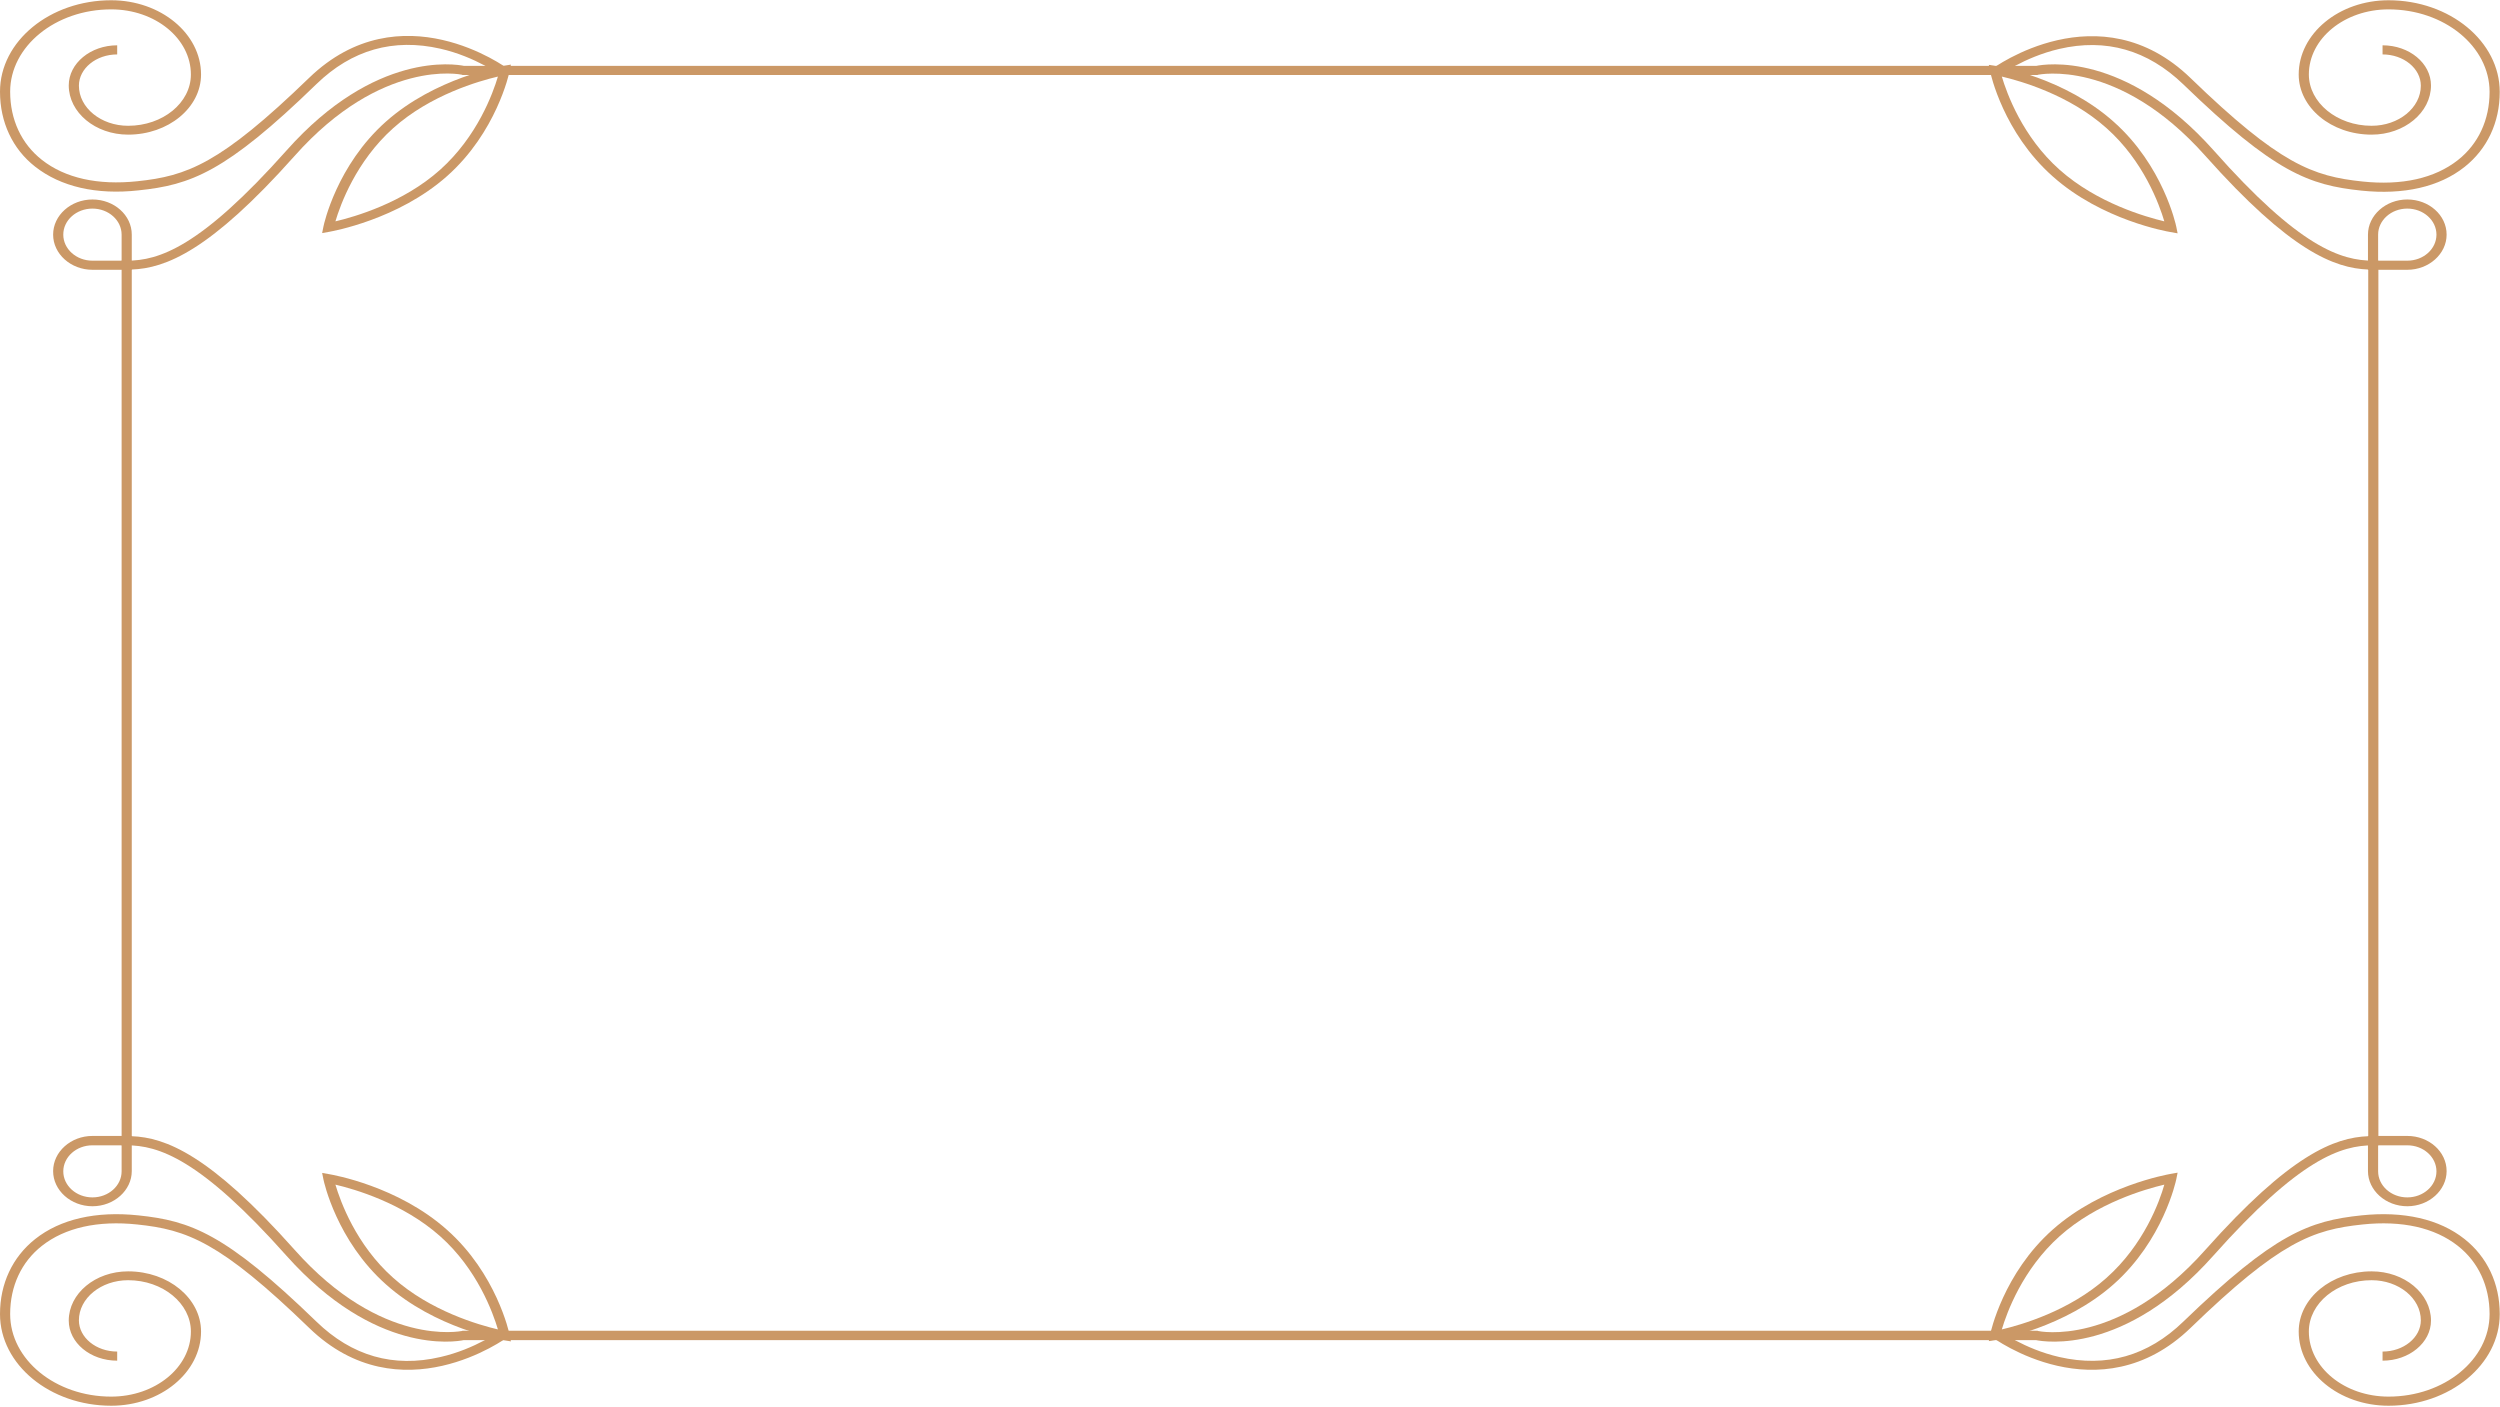
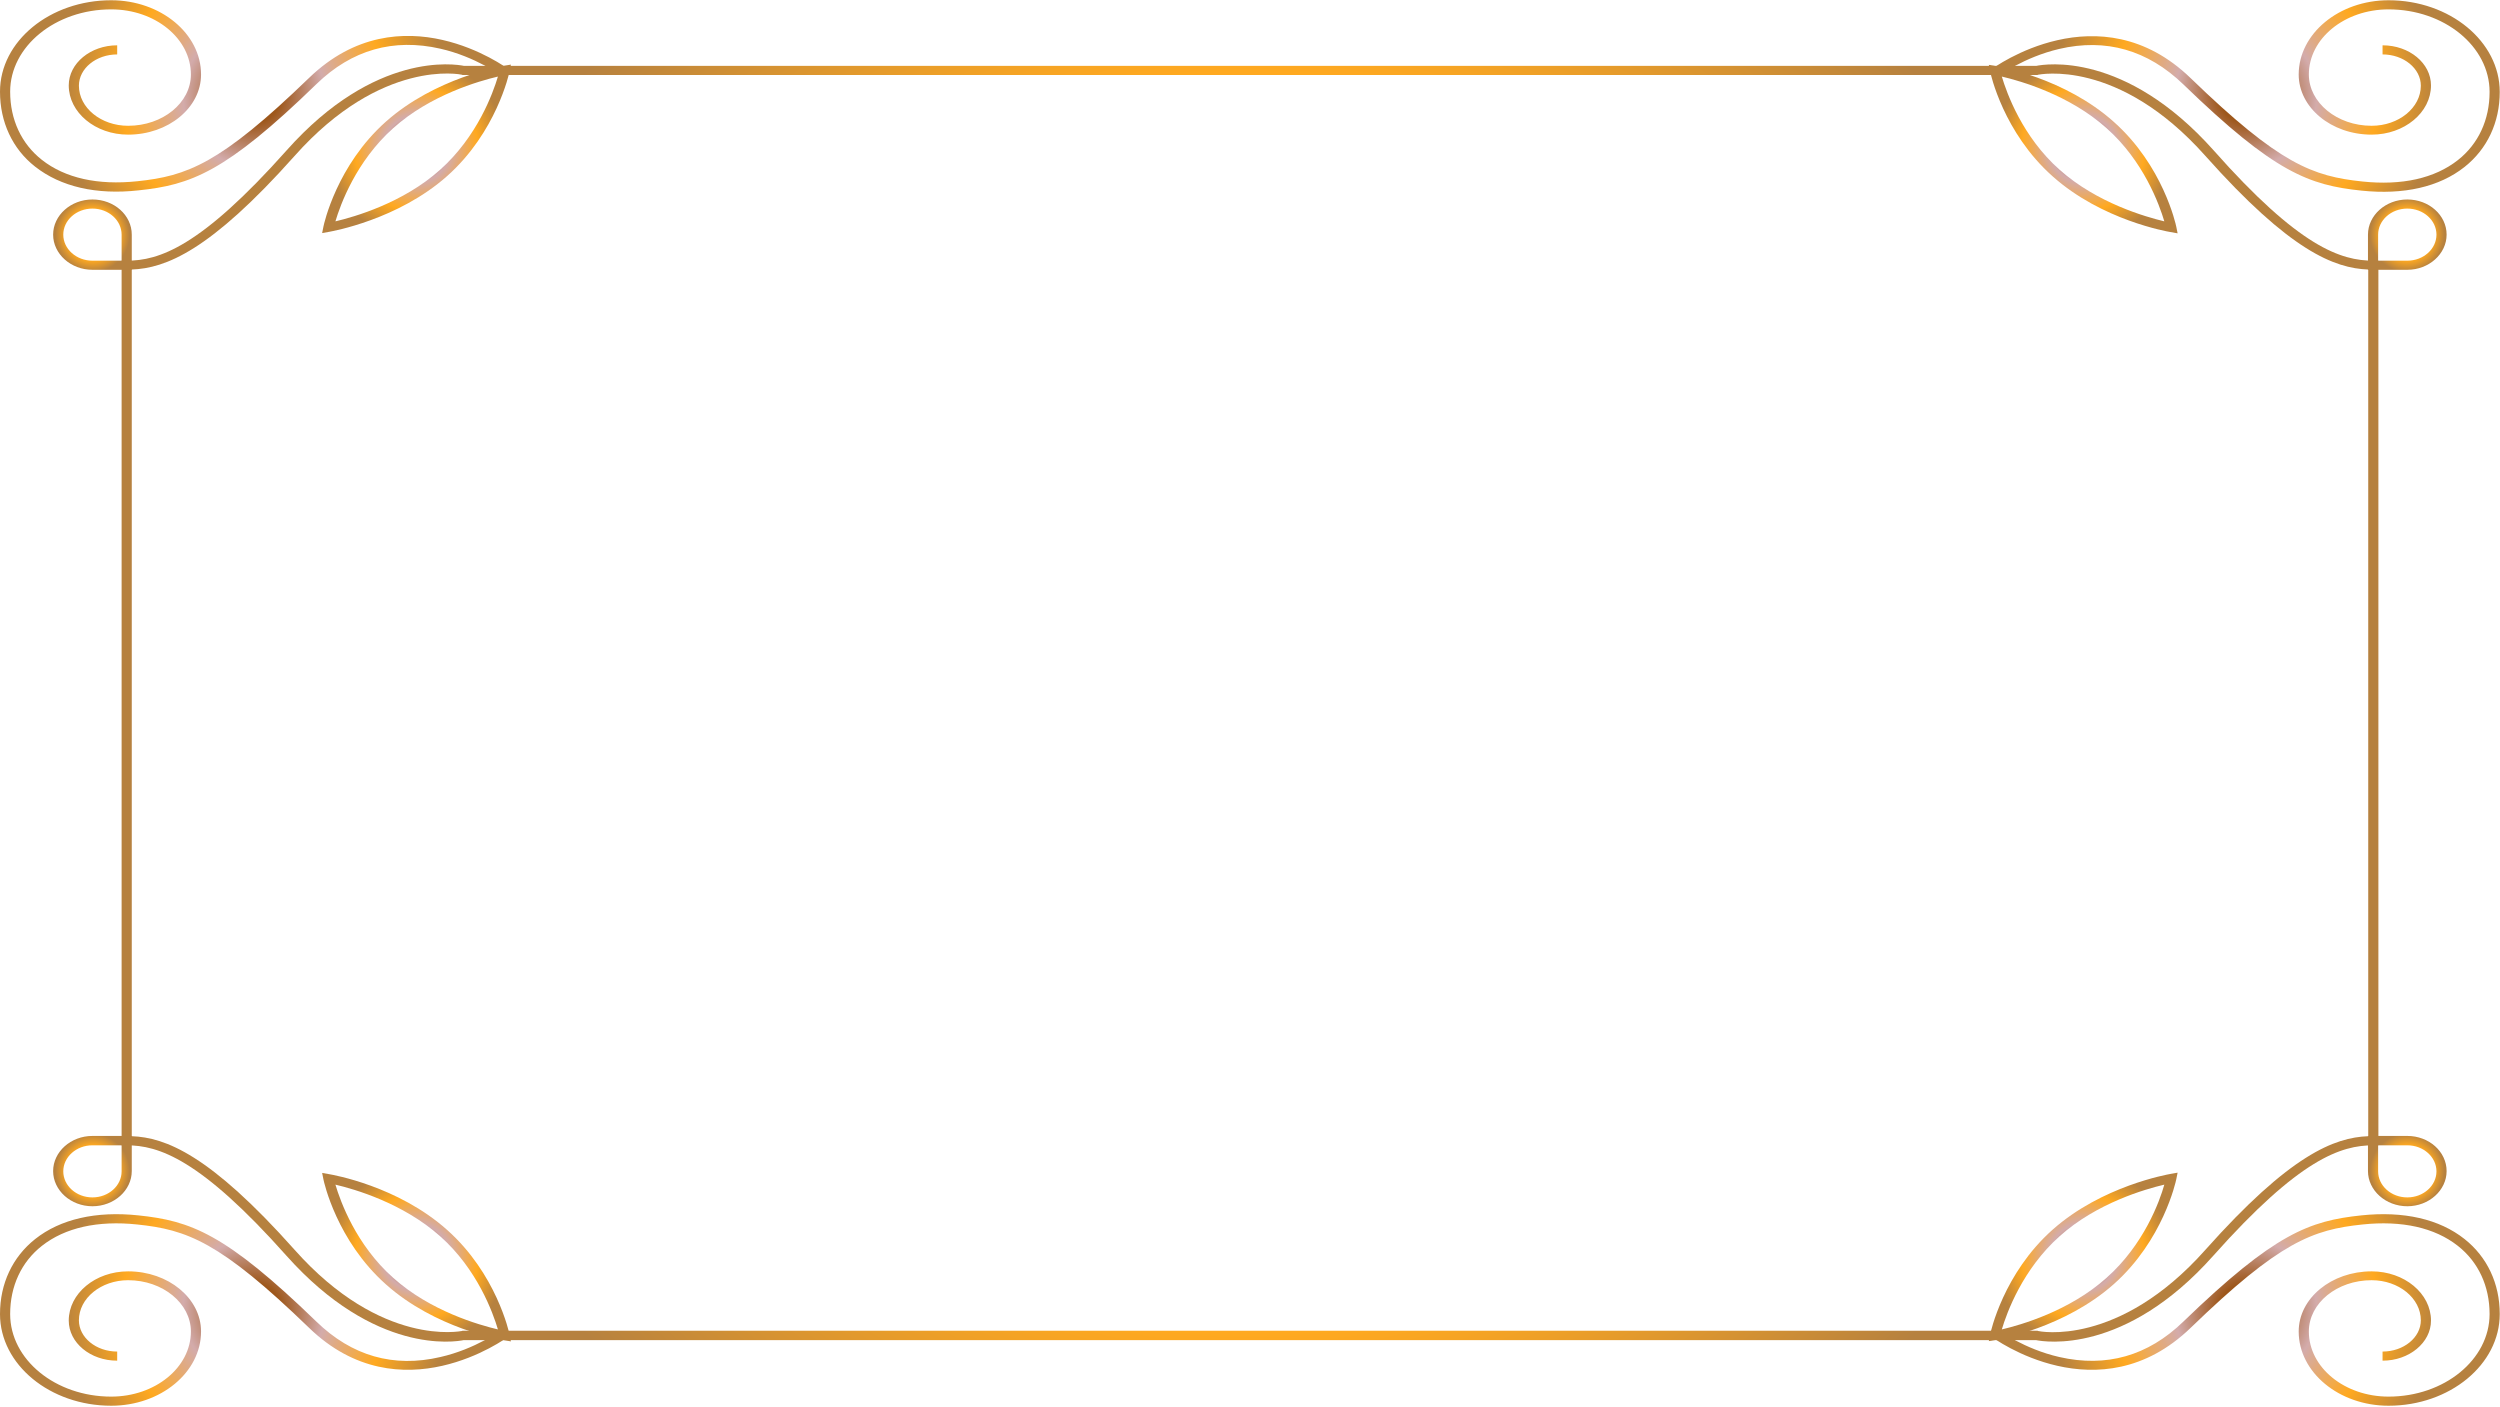
<svg xmlns="http://www.w3.org/2000/svg" version="1.1" id="Calque_1" x="0px" y="0px" viewBox="0 0 960 540" style="enable-background:new 0 0 960 540;" xml:space="preserve">
  <style type="text/css">
- 	.st0{fill:#CB9866;}
+ 	.st0{fill:url(#SVGID_1_);}
+ 	.st1{fill:url(#SVGID_2_);}
+ 	.st2{fill:url(#SVGID_3_);}
+ 	.st3{fill:url(#SVGID_4_);}
+ 	.st4{fill:url(#SVGID_5_);}
+ 	.st5{fill:url(#SVGID_6_);}
+ 	.st6{fill:url(#SVGID_7_);}
+ 	.st7{fill:url(#SVGID_8_);}
+ 	.st8{fill:url(#SVGID_9_);}
+ 	.st9{fill:url(#SVGID_10_);}
+ 	.st10{fill:url(#SVGID_11_);}
+ 	.st11{fill:url(#SVGID_12_);}
+ 	.st12{fill:url(#SVGID_13_);}
</style>
  <g>
    <g>
-       <path class="st0" d="M764.9,26.5c0.4-0.3,41.3-30.4,76.3,3.5c34.2,33.1,46.9,37.7,66,39.7c15.1,1.6,27.7-1.2,36.6-8.2    c7.9-6.2,12.2-15.5,12.2-26.2c0-17.5-17.4-31.7-38.8-31.7c-16.9,0-30.6,11.2-30.6,25c0,10.8,10.8,19.7,24.1,19.7    c10.4,0,18.9-6.9,18.9-15.4c0-6.6-6.6-12-14.7-12v-3.5c10.3,0,18.6,6.9,18.6,15.4c0,10.4-10.2,18.9-22.8,18.9    c-15.5,0-28-10.4-28-23.1c0-15.7,15.5-28.5,34.5-28.5c23.5,0,42.7,15.8,42.7,35.2c0,11.7-4.8,21.9-13.5,28.8    c-9.7,7.7-23.4,10.8-39.6,9.1c-20.1-2.1-33.4-6.9-68.4-40.8c-13.7-13.2-29.7-17.8-47.7-13.6c-13.6,3.2-23.1,10.3-23.2,10.4    L764.9,26.5z" />
+       <radialGradient id="SVGID_1_" cx="862.4" cy="36.876" r="73.684" gradientUnits="userSpaceOnUse">
+         <stop offset="0.138" style="stop-color:#9D571B" />
+         <stop offset="0.369" style="stop-color:#D3ABAB" />
+         <stop offset="0.688" style="stop-color:#FFA920" />
+         <stop offset="1" style="stop-color:#B6813F" />
+       </radialGradient>
+       <path class="st0" d="M764.9,26.5c0.4-0.3,41.3-30.4,76.3,3.5c34.2,33.1,46.9,37.7,66,39.7c15.1,1.6,27.7-1.2,36.6-8.2    C951.7,55.3,956,46,956,35.3c0-17.5-17.4-31.7-38.8-31.7c-16.9,0-30.6,11.2-30.6,25c0,10.8,10.8,19.7,24.1,19.7    c10.4,0,18.9-6.9,18.9-15.4c0-6.6-6.6-12-14.7-12v-3.5c10.3,0,18.6,6.9,18.6,15.4c0,10.4-10.2,18.9-22.8,18.9    c-15.5,0-28-10.4-28-23.1c0-15.7,15.5-28.5,34.5-28.5c23.5,0,42.7,15.8,42.7,35.2c0,11.7-4.8,21.9-13.5,28.8    c-9.7,7.7-23.4,10.8-39.6,9.1c-20.1-2.1-33.4-6.9-68.4-40.8c-13.7-13.2-29.7-17.8-47.7-13.6c-13.6,3.2-23.1,10.3-23.2,10.4    L764.9,26.5z" />
    </g>
    <g>
-       <path class="st0" d="M763.7,24.9l2.8,0.5c1.1,0.2,26.3,4.5,45.2,21.4c18.9,16.8,23.8,39.3,24,40.3l0.5,2.5l-2.8-0.5    c-1.1-0.2-26.3-4.5-45.2-21.4c-18.9-16.8-23.8-39.3-24-40.3L763.7,24.9z M831.1,85c-1.9-6.4-7.9-23.1-22.2-35.8    c-14.3-12.8-33-18.1-40.2-19.8c1.9,6.4,7.9,23.1,22.2,35.8C805.3,78,824,83.3,831.1,85z" />
+       <radialGradient id="SVGID_2_" cx="799.95" cy="57.25" r="34.355" gradientUnits="userSpaceOnUse">
+         <stop offset="0.138" style="stop-color:#9D571B" />
+         <stop offset="0.369" style="stop-color:#D3ABAB" />
+         <stop offset="0.688" style="stop-color:#FFA920" />
+         <stop offset="1" style="stop-color:#B6813F" />
+       </radialGradient>
+       <path class="st1" d="M763.7,24.9l2.8,0.5c1.1,0.2,26.3,4.5,45.2,21.4c18.9,16.8,23.8,39.3,24,40.3l0.5,2.5l-2.8-0.5    c-1.1-0.2-26.3-4.5-45.2-21.4c-18.9-16.8-23.8-39.3-24-40.3L763.7,24.9z M831.1,85c-1.9-6.4-7.9-23.1-22.2-35.8    c-14.3-12.8-33-18.1-40.2-19.8c1.9,6.4,7.9,23.1,22.2,35.8C805.3,78,824,83.3,831.1,85z" />
    </g>
    <g>
-       <path class="st0" d="M909.3,103.6V90.1c0-7.4,6.8-13.5,15.1-13.5s15.1,6,15.1,13.5c0,7.4-6.8,13.5-15.1,13.5H909.3z M935.6,90.1    c0-5.5-5-10-11.2-10c-6.2,0-11.2,4.5-11.2,10v10h11.2C930.6,100.1,935.6,95.6,935.6,90.1z" />
+       <radialGradient id="SVGID_3_" cx="924.4" cy="90.1" r="14.322" gradientUnits="userSpaceOnUse">
+         <stop offset="0.138" style="stop-color:#9D571B" />
+         <stop offset="0.369" style="stop-color:#D3ABAB" />
+         <stop offset="0.688" style="stop-color:#FFA920" />
+         <stop offset="1" style="stop-color:#B6813F" />
+       </radialGradient>
+       <path class="st2" d="M909.3,103.6V90.1c0-7.4,6.8-13.5,15.1-13.5s15.1,6,15.1,13.5c0,7.4-6.8,13.5-15.1,13.5H909.3z M935.6,90.1    c0-5.5-5-10-11.2-10s-11.2,4.5-11.2,10v10h11.2C930.6,100.1,935.6,95.6,935.6,90.1z" />
    </g>
    <g>
-       <path class="st0" d="M764.9,513.4l2.5-2.7c0.1,0.1,9.8,7.3,23.4,10.4c18,4.1,34-0.4,47.6-13.6c35.1-33.9,48.4-38.7,68.4-40.8    c16.2-1.7,29.9,1.4,39.6,9.1c8.7,6.9,13.5,17.1,13.5,28.8c0,19.4-19.2,35.2-42.7,35.2c-19,0-34.5-12.8-34.5-28.5    c0-12.8,12.6-23.1,28-23.1c12.6,0,22.8,8.5,22.8,18.9c0,8.5-8.4,15.4-18.6,15.4V519c8.1,0,14.7-5.4,14.7-12    c0-8.5-8.5-15.4-18.9-15.4c-13.3,0-24.1,8.8-24.1,19.7c0,13.8,13.7,25,30.6,25c21.4,0,38.8-14.2,38.8-31.7    c0-10.7-4.3-20-12.2-26.2c-8.9-7-21.5-9.8-36.6-8.2c-19.1,2-31.8,6.6-66,39.7C806.1,543.8,765.3,513.7,764.9,513.4z" />
+       <radialGradient id="SVGID_4_" cx="862.4" cy="503.024" r="73.684" gradientUnits="userSpaceOnUse">
+         <stop offset="0.138" style="stop-color:#9D571B" />
+         <stop offset="0.369" style="stop-color:#D3ABAB" />
+         <stop offset="0.688" style="stop-color:#FFA920" />
+         <stop offset="1" style="stop-color:#B6813F" />
+       </radialGradient>
+       <path class="st3" d="M764.9,513.4l2.5-2.7c0.1,0.1,9.8,7.3,23.4,10.4c18,4.1,34-0.4,47.6-13.6c35.1-33.9,48.4-38.7,68.4-40.8    c16.2-1.7,29.9,1.4,39.6,9.1c8.7,6.9,13.5,17.1,13.5,28.8c0,19.4-19.2,35.2-42.7,35.2c-19,0-34.5-12.8-34.5-28.5    c0-12.8,12.6-23.1,28-23.1c12.6,0,22.8,8.5,22.8,18.9c0,8.5-8.4,15.4-18.6,15.4V519c8.1,0,14.7-5.4,14.7-12    c0-8.5-8.5-15.4-18.9-15.4c-13.3,0-24.1,8.8-24.1,19.7c0,13.8,13.7,25,30.6,25c21.4,0,38.8-14.2,38.8-31.7    c0-10.7-4.3-20-12.2-26.2c-8.9-7-21.5-9.8-36.6-8.2c-19.1,2-31.8,6.6-66,39.7C806.1,543.8,765.3,513.7,764.9,513.4z" />
    </g>
    <g>
-       <path class="st0" d="M763.7,515l0.5-2.5c0.2-1,5.1-23.5,24-40.3c18.9-16.8,44.2-21.2,45.2-21.4l2.8-0.5l-0.5,2.5    c-0.2,1-5.1,23.5-24,40.3c-18.9,16.8-44.2,21.2-45.2,21.4L763.7,515z M831.1,454.9c-7.2,1.7-25.9,7-40.2,19.8    c-14.3,12.8-20.3,29.4-22.2,35.8c7.2-1.7,25.9-7,40.2-19.8C823.3,477.9,829.3,461.3,831.1,454.9z" />
+       <radialGradient id="SVGID_5_" cx="799.95" cy="482.65" r="34.355" gradientUnits="userSpaceOnUse">
+         <stop offset="0.138" style="stop-color:#9D571B" />
+         <stop offset="0.369" style="stop-color:#D3ABAB" />
+         <stop offset="0.688" style="stop-color:#FFA920" />
+         <stop offset="1" style="stop-color:#B6813F" />
+       </radialGradient>
+       <path class="st4" d="M763.7,515l0.5-2.5c0.2-1,5.1-23.5,24-40.3s44.2-21.2,45.2-21.4l2.8-0.5l-0.5,2.5c-0.2,1-5.1,23.5-24,40.3    s-44.2,21.2-45.2,21.4L763.7,515z M831.1,454.9c-7.2,1.7-25.9,7-40.2,19.8s-20.3,29.4-22.2,35.8c7.2-1.7,25.9-7,40.2-19.8    C823.3,477.9,829.3,461.3,831.1,454.9z" />
    </g>
    <g>
-       <path class="st0" d="M909.3,449.7v-13.5h15.1c8.3,0,15.1,6,15.1,13.5c0,7.4-6.8,13.5-15.1,13.5S909.3,457.1,909.3,449.7z     M913.2,439.8v10c0,5.5,5,10,11.2,10c6.2,0,11.2-4.5,11.2-10c0-5.5-5-10-11.2-10H913.2z" />
+       <radialGradient id="SVGID_6_" cx="924.4" cy="449.7" r="14.322" gradientUnits="userSpaceOnUse">
+         <stop offset="0.138" style="stop-color:#9D571B" />
+         <stop offset="0.369" style="stop-color:#D3ABAB" />
+         <stop offset="0.688" style="stop-color:#FFA920" />
+         <stop offset="1" style="stop-color:#B6813F" />
+       </radialGradient>
+       <path class="st5" d="M909.3,449.7v-13.5h15.1c8.3,0,15.1,6,15.1,13.5c0,7.4-6.8,13.5-15.1,13.5S909.3,457.1,909.3,449.7z     M913.2,439.8v10c0,5.5,5,10,11.2,10s11.2-4.5,11.2-10s-5-10-11.2-10H913.2z" />
    </g>
    <g>
-       <path class="st0" d="M0,504.6c0-11.7,4.8-21.9,13.5-28.8c9.7-7.7,23.4-10.8,39.6-9.1c20.1,2.1,33.4,6.9,68.4,40.8    c13.6,13.2,29.6,17.8,47.6,13.6c13.6-3.1,23.3-10.3,23.4-10.4l2.5,2.7c-0.4,0.3-41.3,30.4-76.3-3.5c-34.2-33.1-46.9-37.7-66-39.7    c-15.1-1.6-27.7,1.2-36.6,8.2c-7.9,6.2-12.2,15.5-12.2,26.2c0,17.5,17.4,31.7,38.8,31.7c16.9,0,30.6-11.2,30.6-25    c0-10.8-10.8-19.7-24.1-19.7c-10.4,0-18.9,6.9-18.9,15.4c0,6.6,6.6,12,14.7,12v3.5c-10.3,0-18.6-6.9-18.6-15.4    c0-10.4,10.2-18.9,22.8-18.9c15.5,0,28,10.4,28,23.1c0,15.7-15.5,28.5-34.5,28.5C19.2,539.8,0,524,0,504.6z" />
+       <radialGradient id="SVGID_7_" cx="97.5" cy="503.024" r="73.684" gradientUnits="userSpaceOnUse">
+         <stop offset="0.138" style="stop-color:#9D571B" />
+         <stop offset="0.369" style="stop-color:#D3ABAB" />
+         <stop offset="0.688" style="stop-color:#FFA920" />
+         <stop offset="1" style="stop-color:#B6813F" />
+       </radialGradient>
+       <path class="st6" d="M0,504.6c0-11.7,4.8-21.9,13.5-28.8c9.7-7.7,23.4-10.8,39.6-9.1c20.1,2.1,33.4,6.9,68.4,40.8    c13.6,13.2,29.6,17.8,47.6,13.6c13.6-3.1,23.3-10.3,23.4-10.4l2.5,2.7c-0.4,0.3-41.3,30.4-76.3-3.5c-34.2-33.1-46.9-37.7-66-39.7    c-15.1-1.6-27.7,1.2-36.6,8.2c-7.9,6.2-12.2,15.5-12.2,26.2c0,17.5,17.4,31.7,38.8,31.7c16.9,0,30.6-11.2,30.6-25    c0-10.8-10.8-19.7-24.1-19.7c-10.4,0-18.9,6.9-18.9,15.4c0,6.6,6.6,12,14.7,12v3.5c-10.3,0-18.6-6.9-18.6-15.4    c0-10.4,10.2-18.9,22.8-18.9c15.5,0,28,10.4,28,23.1c0,15.7-15.5,28.5-34.5,28.5C19.2,539.8,0,524,0,504.6z" />
    </g>
    <g>
-       <path class="st0" d="M123.7,450.4l2.8,0.5c1.1,0.2,26.3,4.5,45.2,21.4c18.9,16.8,23.8,39.3,24,40.3l0.5,2.5l-2.8-0.5    c-1.1-0.2-26.3-4.5-45.2-21.4c-18.9-16.8-23.8-39.3-24-40.3L123.7,450.4z M191.2,510.5c-1.9-6.4-7.9-23.1-22.2-35.8    c-14.4-12.8-33-18.1-40.2-19.8c1.9,6.4,7.9,23.1,22.2,35.8C165.3,503.5,184,508.8,191.2,510.5z" />
+       <radialGradient id="SVGID_8_" cx="159.95" cy="482.75" r="34.355" gradientUnits="userSpaceOnUse">
+         <stop offset="0.138" style="stop-color:#9D571B" />
+         <stop offset="0.369" style="stop-color:#D3ABAB" />
+         <stop offset="0.688" style="stop-color:#FFA920" />
+         <stop offset="1" style="stop-color:#B6813F" />
+       </radialGradient>
+       <path class="st7" d="M123.7,450.4l2.8,0.5c1.1,0.2,26.3,4.5,45.2,21.4c18.9,16.8,23.8,39.3,24,40.3l0.5,2.5l-2.8-0.5    c-1.1-0.2-26.3-4.5-45.2-21.4c-18.9-16.8-23.8-39.3-24-40.3L123.7,450.4z M191.2,510.5c-1.9-6.4-7.9-23.1-22.2-35.8    c-14.4-12.8-33-18.1-40.2-19.8c1.9,6.4,7.9,23.1,22.2,35.8C165.3,503.5,184,508.8,191.2,510.5z" />
    </g>
    <g>
-       <path class="st0" d="M20.4,449.7c0-7.4,6.8-13.5,15.1-13.5h15.1v13.5c0,7.4-6.8,13.5-15.1,13.5C27.2,463.2,20.4,457.1,20.4,449.7z     M46.7,439.8H35.5c-6.2,0-11.2,4.5-11.2,10c0,5.5,5,10,11.2,10c6.2,0,11.2-4.5,11.2-10V439.8z" />
+       <radialGradient id="SVGID_9_" cx="35.5" cy="449.7" r="14.322" gradientUnits="userSpaceOnUse">
+         <stop offset="0.138" style="stop-color:#9D571B" />
+         <stop offset="0.369" style="stop-color:#D3ABAB" />
+         <stop offset="0.688" style="stop-color:#FFA920" />
+         <stop offset="1" style="stop-color:#B6813F" />
+       </radialGradient>
+       <path class="st8" d="M20.4,449.7c0-7.4,6.8-13.5,15.1-13.5h15.1v13.5c0,7.4-6.8,13.5-15.1,13.5S20.4,457.1,20.4,449.7z     M46.7,439.8H35.5c-6.2,0-11.2,4.5-11.2,10s5,10,11.2,10s11.2-4.5,11.2-10V439.8z" />
    </g>
    <g>
-       <path class="st0" d="M0,35.2C0,15.8,19.2,0.1,42.7,0.1c19,0,34.5,12.8,34.5,28.5c0,12.8-12.6,23.1-28,23.1    c-12.6,0-22.8-8.5-22.8-18.9c0-8.5,8.4-15.4,18.6-15.4v3.5c-8.1,0-14.7,5.4-14.7,12c0,8.5,8.5,15.4,18.9,15.4    c13.3,0,24.1-8.8,24.1-19.7c0-13.8-13.7-25-30.6-25C21.3,3.6,3.9,17.8,3.9,35.2c0,10.7,4.3,20,12.2,26.2c8.9,7,21.5,9.8,36.6,8.2    c19.1-2,31.8-6.6,66-39.7c35.1-33.9,75.9-3.8,76.3-3.5l-2.5,2.7c-0.1-0.1-9.8-7.3-23.4-10.4c-18-4.1-34,0.4-47.6,13.6    C86.5,66.3,73.2,71,53.2,73.1C37,74.9,23.3,71.7,13.5,64C4.8,57.2,0,46.9,0,35.2z" />
+       <radialGradient id="SVGID_10_" cx="97.5" cy="36.844" r="73.676" gradientUnits="userSpaceOnUse">
+         <stop offset="0.138" style="stop-color:#9D571B" />
+         <stop offset="0.369" style="stop-color:#D3ABAB" />
+         <stop offset="0.688" style="stop-color:#FFA920" />
+         <stop offset="1" style="stop-color:#B6813F" />
+       </radialGradient>
+       <path class="st9" d="M0,35.2C0,15.8,19.2,0.1,42.7,0.1c19,0,34.5,12.8,34.5,28.5c0,12.8-12.6,23.1-28,23.1    c-12.6,0-22.8-8.5-22.8-18.9c0-8.5,8.4-15.4,18.6-15.4v3.5c-8.1,0-14.7,5.4-14.7,12c0,8.5,8.5,15.4,18.9,15.4    c13.3,0,24.1-8.8,24.1-19.7c0-13.8-13.7-25-30.6-25C21.3,3.6,3.9,17.8,3.9,35.2c0,10.7,4.3,20,12.2,26.2c8.9,7,21.5,9.8,36.6,8.2    c19.1-2,31.8-6.6,66-39.7c35.1-33.9,75.9-3.8,76.3-3.5l-2.5,2.7c-0.1-0.1-9.8-7.3-23.4-10.4c-18-4.1-34,0.4-47.6,13.6    c-35,34-48.3,38.7-68.3,40.8C37,74.9,23.3,71.7,13.5,64C4.8,57.2,0,46.9,0,35.2z" />
    </g>
    <g>
-       <path class="st0" d="M123.7,89.5l0.5-2.5c0.2-1,5.1-23.5,24-40.3c18.9-16.8,44.2-21.2,45.2-21.4l2.8-0.5l-0.5,2.5    c-0.2,1-5.1,23.5-24,40.3c-18.9,16.8-44.2,21.2-45.2,21.4L123.7,89.5z M191.2,29.4c-7.2,1.7-25.9,7-40.2,19.8    c-14.3,12.8-20.3,29.4-22.2,35.8c7.2-1.7,25.9-7,40.2-19.8C183.3,52.4,189.3,35.8,191.2,29.4z" />
+       <radialGradient id="SVGID_11_" cx="159.95" cy="57.15" r="34.355" gradientUnits="userSpaceOnUse">
+         <stop offset="0.138" style="stop-color:#9D571B" />
+         <stop offset="0.369" style="stop-color:#D3ABAB" />
+         <stop offset="0.688" style="stop-color:#FFA920" />
+         <stop offset="1" style="stop-color:#B6813F" />
+       </radialGradient>
+       <path class="st10" d="M123.7,89.5l0.5-2.5c0.2-1,5.1-23.5,24-40.3s44.2-21.2,45.2-21.4l2.8-0.5l-0.5,2.5c-0.2,1-5.1,23.5-24,40.3    S127.5,88.8,126.5,89L123.7,89.5z M191.2,29.4c-7.2,1.7-25.9,7-40.2,19.8S130.7,78.6,128.8,85c7.2-1.7,25.9-7,40.2-19.8    S189.3,35.8,191.2,29.4z" />
    </g>
    <g>
-       <path class="st0" d="M20.4,90.1c0-7.4,6.8-13.5,15.1-13.5c8.3,0,15.1,6,15.1,13.5v13.5H35.5C27.2,103.6,20.4,97.5,20.4,90.1z     M46.7,90.1c0-5.5-5-10-11.2-10c-6.2,0-11.2,4.5-11.2,10c0,5.5,5,10,11.2,10h11.2V90.1z" />
+       <radialGradient id="SVGID_12_" cx="35.5" cy="90.1" r="14.322" gradientUnits="userSpaceOnUse">
+         <stop offset="0.138" style="stop-color:#9D571B" />
+         <stop offset="0.369" style="stop-color:#D3ABAB" />
+         <stop offset="0.688" style="stop-color:#FFA920" />
+         <stop offset="1" style="stop-color:#B6813F" />
+       </radialGradient>
+       <path class="st11" d="M20.4,90.1c0-7.4,6.8-13.5,15.1-13.5s15.1,6,15.1,13.5v13.5H35.5C27.2,103.6,20.4,97.5,20.4,90.1z     M46.7,90.1c0-5.5-5-10-11.2-10s-11.2,4.5-11.2,10s5,10,11.2,10h11.2V90.1z" />
    </g>
    <g>
-       <path class="st0" d="M46.7,439.8V100.1h2c12.3,0,28.2-5.1,61.4-42.4c33.9-38.1,64.7-33.1,68.1-32.4h603.7    c3.4-0.7,34.1-5.7,68.1,32.4C883,95,899,100.1,911.3,100.1h2v339.7h-2c-12.3,0-28.2,5.1-61.4,42.4c-33.9,38.1-64.7,33.1-68.1,32.4    H178.1c-3.4,0.7-34.1,5.7-68.1-32.4c-33.1-37.2-49.1-42.4-61.4-42.4H46.7z M50.6,103.5v332.8c13,0.5,30,7.1,62.5,43.6    c33.5,37.7,64,31.2,64.3,31.2l0.2-0.1l0.3,0h604.5l0.2,0.1c0.3,0.1,30.8,6.5,64.3-31.2c32.5-36.5,49.5-43.1,62.5-43.6V103.5    c-13-0.5-30-7.1-62.5-43.6c-33.6-37.8-64-31.2-64.3-31.2l-0.2,0.1H177.6l-0.2-0.1c-0.3-0.1-30.8-6.5-64.3,31.2    C80.6,96.4,63.6,103,50.6,103.5z" />
+       <radialGradient id="SVGID_13_" cx="480" cy="269.95" r="352.06" gradientUnits="userSpaceOnUse">
+         <stop offset="0.138" style="stop-color:#9D571B" />
+         <stop offset="0.369" style="stop-color:#D3ABAB" />
+         <stop offset="0.688" style="stop-color:#FFA920" />
+         <stop offset="1" style="stop-color:#B6813F" />
+       </radialGradient>
+       <path class="st12" d="M46.7,439.8V100.1h2c12.3,0,28.2-5.1,61.4-42.4c33.9-38.1,64.7-33.1,68.1-32.4h603.7    c3.4-0.7,34.1-5.7,68.1,32.4c33,37.3,49,42.4,61.3,42.4h2v339.7h-2c-12.3,0-28.2,5.1-61.4,42.4c-33.9,38.1-64.7,33.1-68.1,32.4    H178.1c-3.4,0.7-34.1,5.7-68.1-32.4c-33.1-37.2-49.1-42.4-61.4-42.4L46.7,439.8L46.7,439.8z M50.6,103.5v332.8    c13,0.5,30,7.1,62.5,43.6c33.5,37.7,64,31.2,64.3,31.2l0.2-0.1h0.3h604.5l0.2,0.1c0.3,0.1,30.8,6.5,64.3-31.2    c32.5-36.5,49.5-43.1,62.5-43.6V103.5c-13-0.5-30-7.1-62.5-43.6c-33.6-37.8-64-31.2-64.3-31.2l-0.2,0.1H177.6l-0.2-0.1    c-0.3-0.1-30.8-6.5-64.3,31.2C80.6,96.4,63.6,103,50.6,103.5z" />
    </g>
  </g>
</svg>
